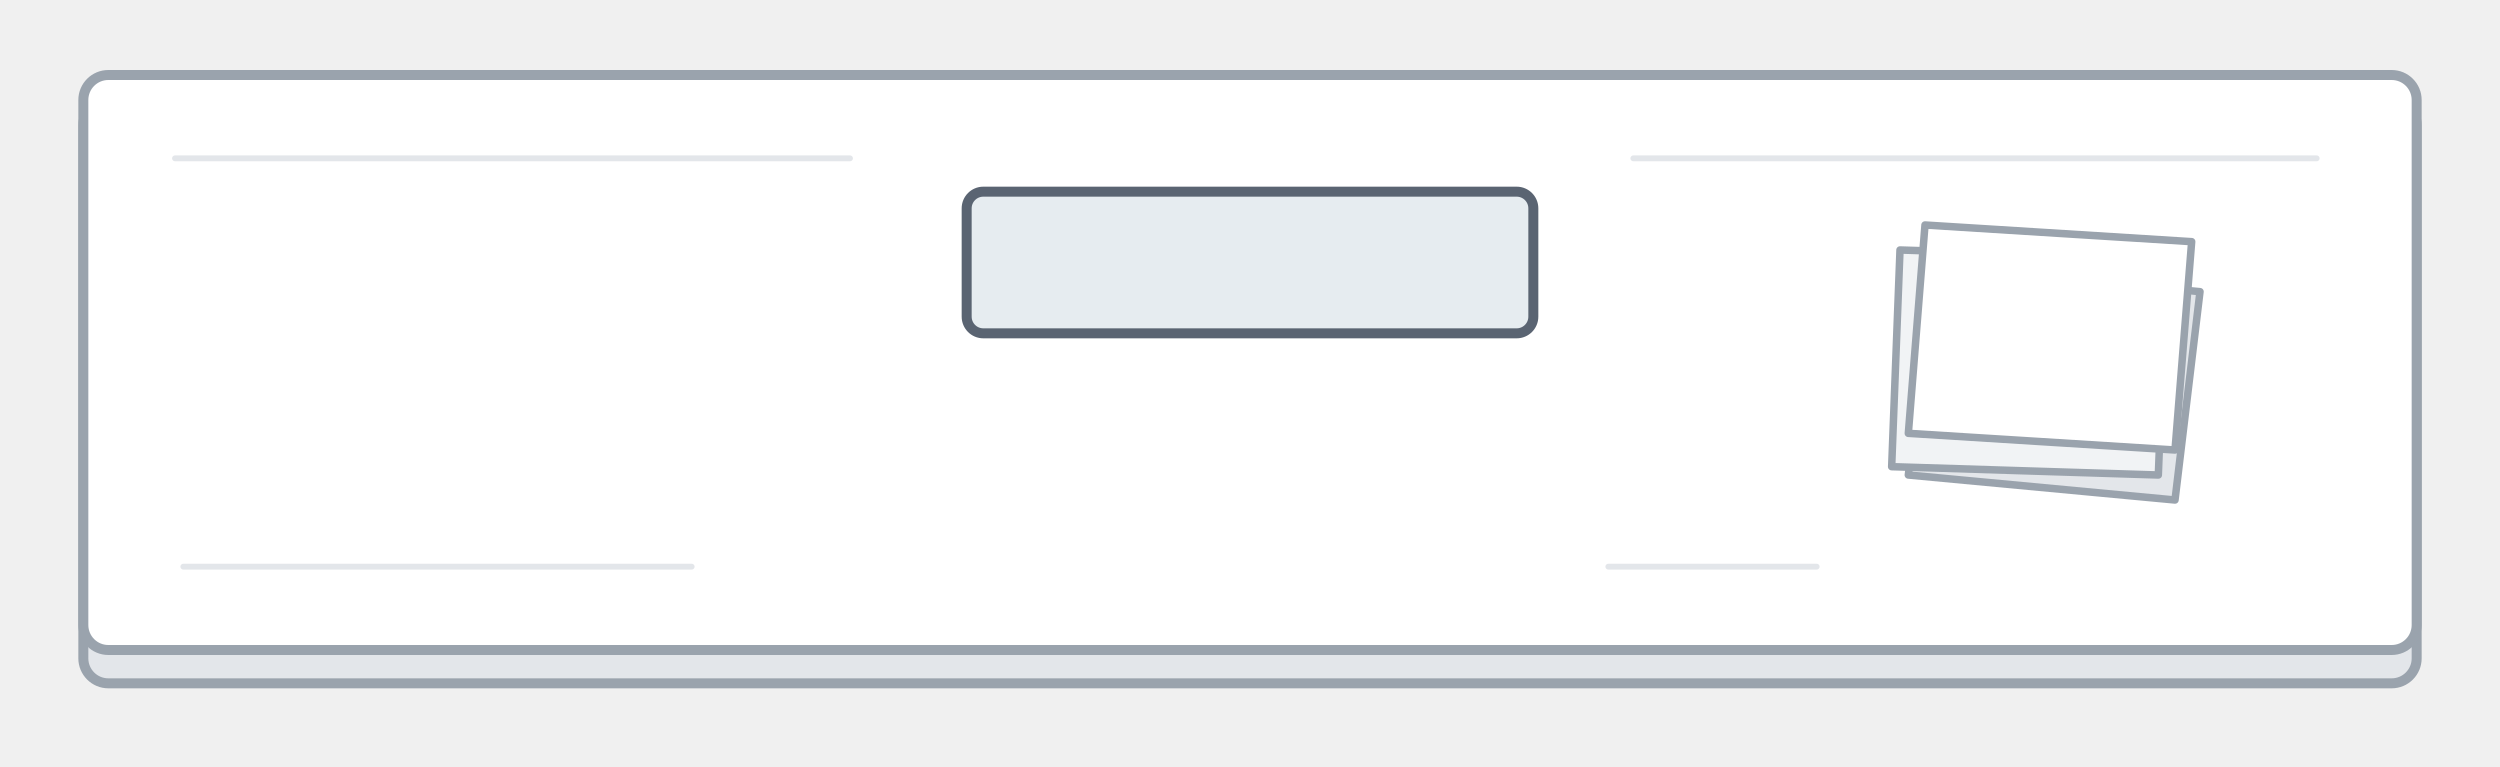
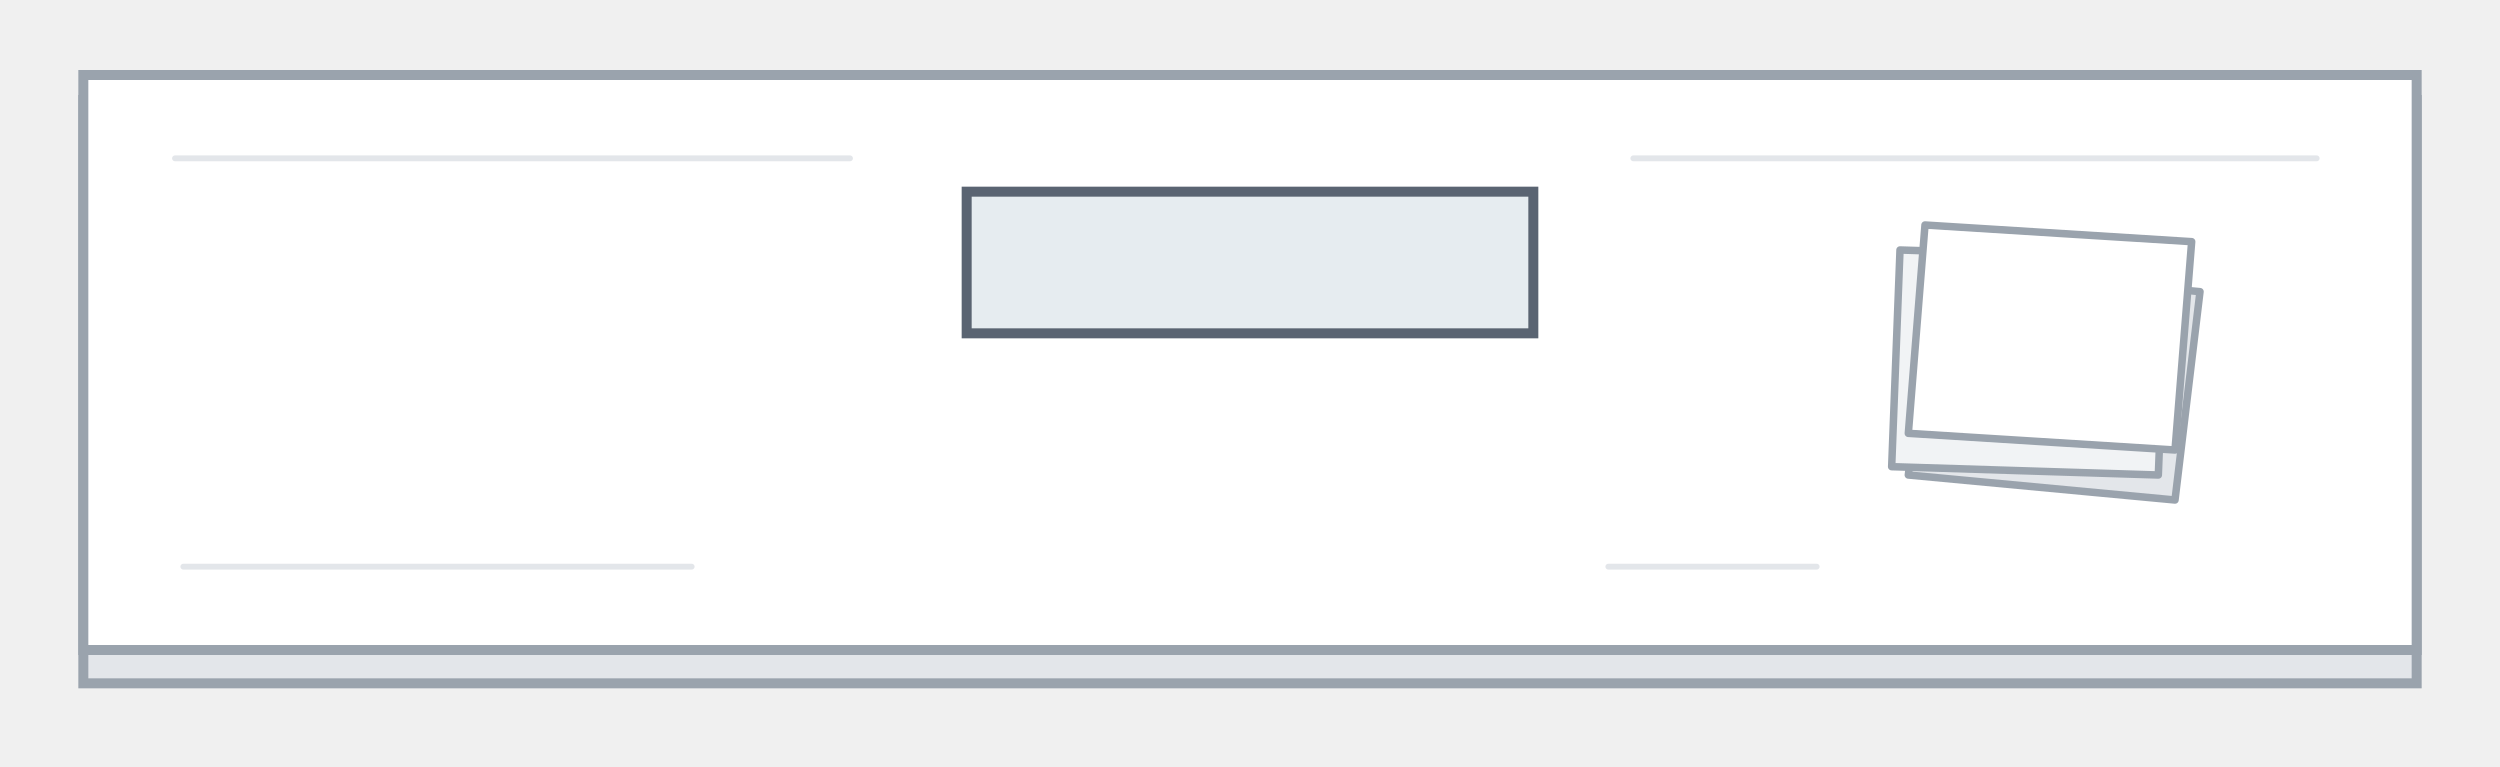
<svg xmlns="http://www.w3.org/2000/svg" width="300" height="92" viewBox="0 0 300 92" fill="none">
  <g clip-path="url(#clip0_4_495)">
-     <path d="M287 12H13C11.343 12 10 13.343 10 15V79C10 80.657 11.343 82 13 82H287C288.657 82 290 80.657 290 79V15C290 13.343 288.657 12 287 12Z" fill="#E3E6EA" stroke="#9AA3AD" stroke-width="1.2" />
-     <path d="M287 9H13C11.343 9 10 10.343 10 12V75C10 76.657 11.343 78 13 78H287C288.657 78 290 76.657 290 75V12C290 10.343 288.657 9 287 9Z" fill="#FFFFFF" stroke="#9AA3AD" stroke-width="1.2" />
+     <rect x="10" y="12" width="280" height="70" fill="#E3E6EA" stroke="#9AA3AD" stroke-width="1.2" />
+     <rect x="10" y="9" width="280" height="69" fill="#FFFFFF" stroke="#9AA3AD" stroke-width="1.2" />
    <path d="M21 19H102M196 19H278M22 68H83M193 68H218" stroke="#E3E6EA" stroke-width="0.7" stroke-linecap="round" />
-     <path d="M182 23H118C116.895 23 116 23.895 116 25V38C116 39.105 116.895 40 118 40H182C183.105 40 184 39.105 184 38V25C184 23.895 183.105 23 182 23Z" fill="#E6ECF0" stroke="#5A6472" stroke-width="1.2" />
+     <rect x="116" y="23" width="68" height="17" fill="#E6ECF0" stroke="#5A6472" stroke-width="1.2" />
    <path d="M232 32L264 35L261 60L229 57L232 32Z" fill="#E3E6EA" stroke="#9AA3AD" stroke-width="0.9" stroke-linejoin="round" />
    <path d="M228 30L260 31L259 57L227 56L228 30Z" fill="#F1F3F5" stroke="#9AA3AD" stroke-width="0.9" stroke-linejoin="round" />
    <path d="M231 27L263 29L261 54L229 52L231 27Z" fill="#FFFFFF" stroke="#9AA3AD" stroke-width="0.9" stroke-linejoin="round" />
  </g>
  <defs>
    <clipPath id="clip0_4_495">
      <rect width="300" height="92" fill="white" />
    </clipPath>
  </defs>
</svg>
